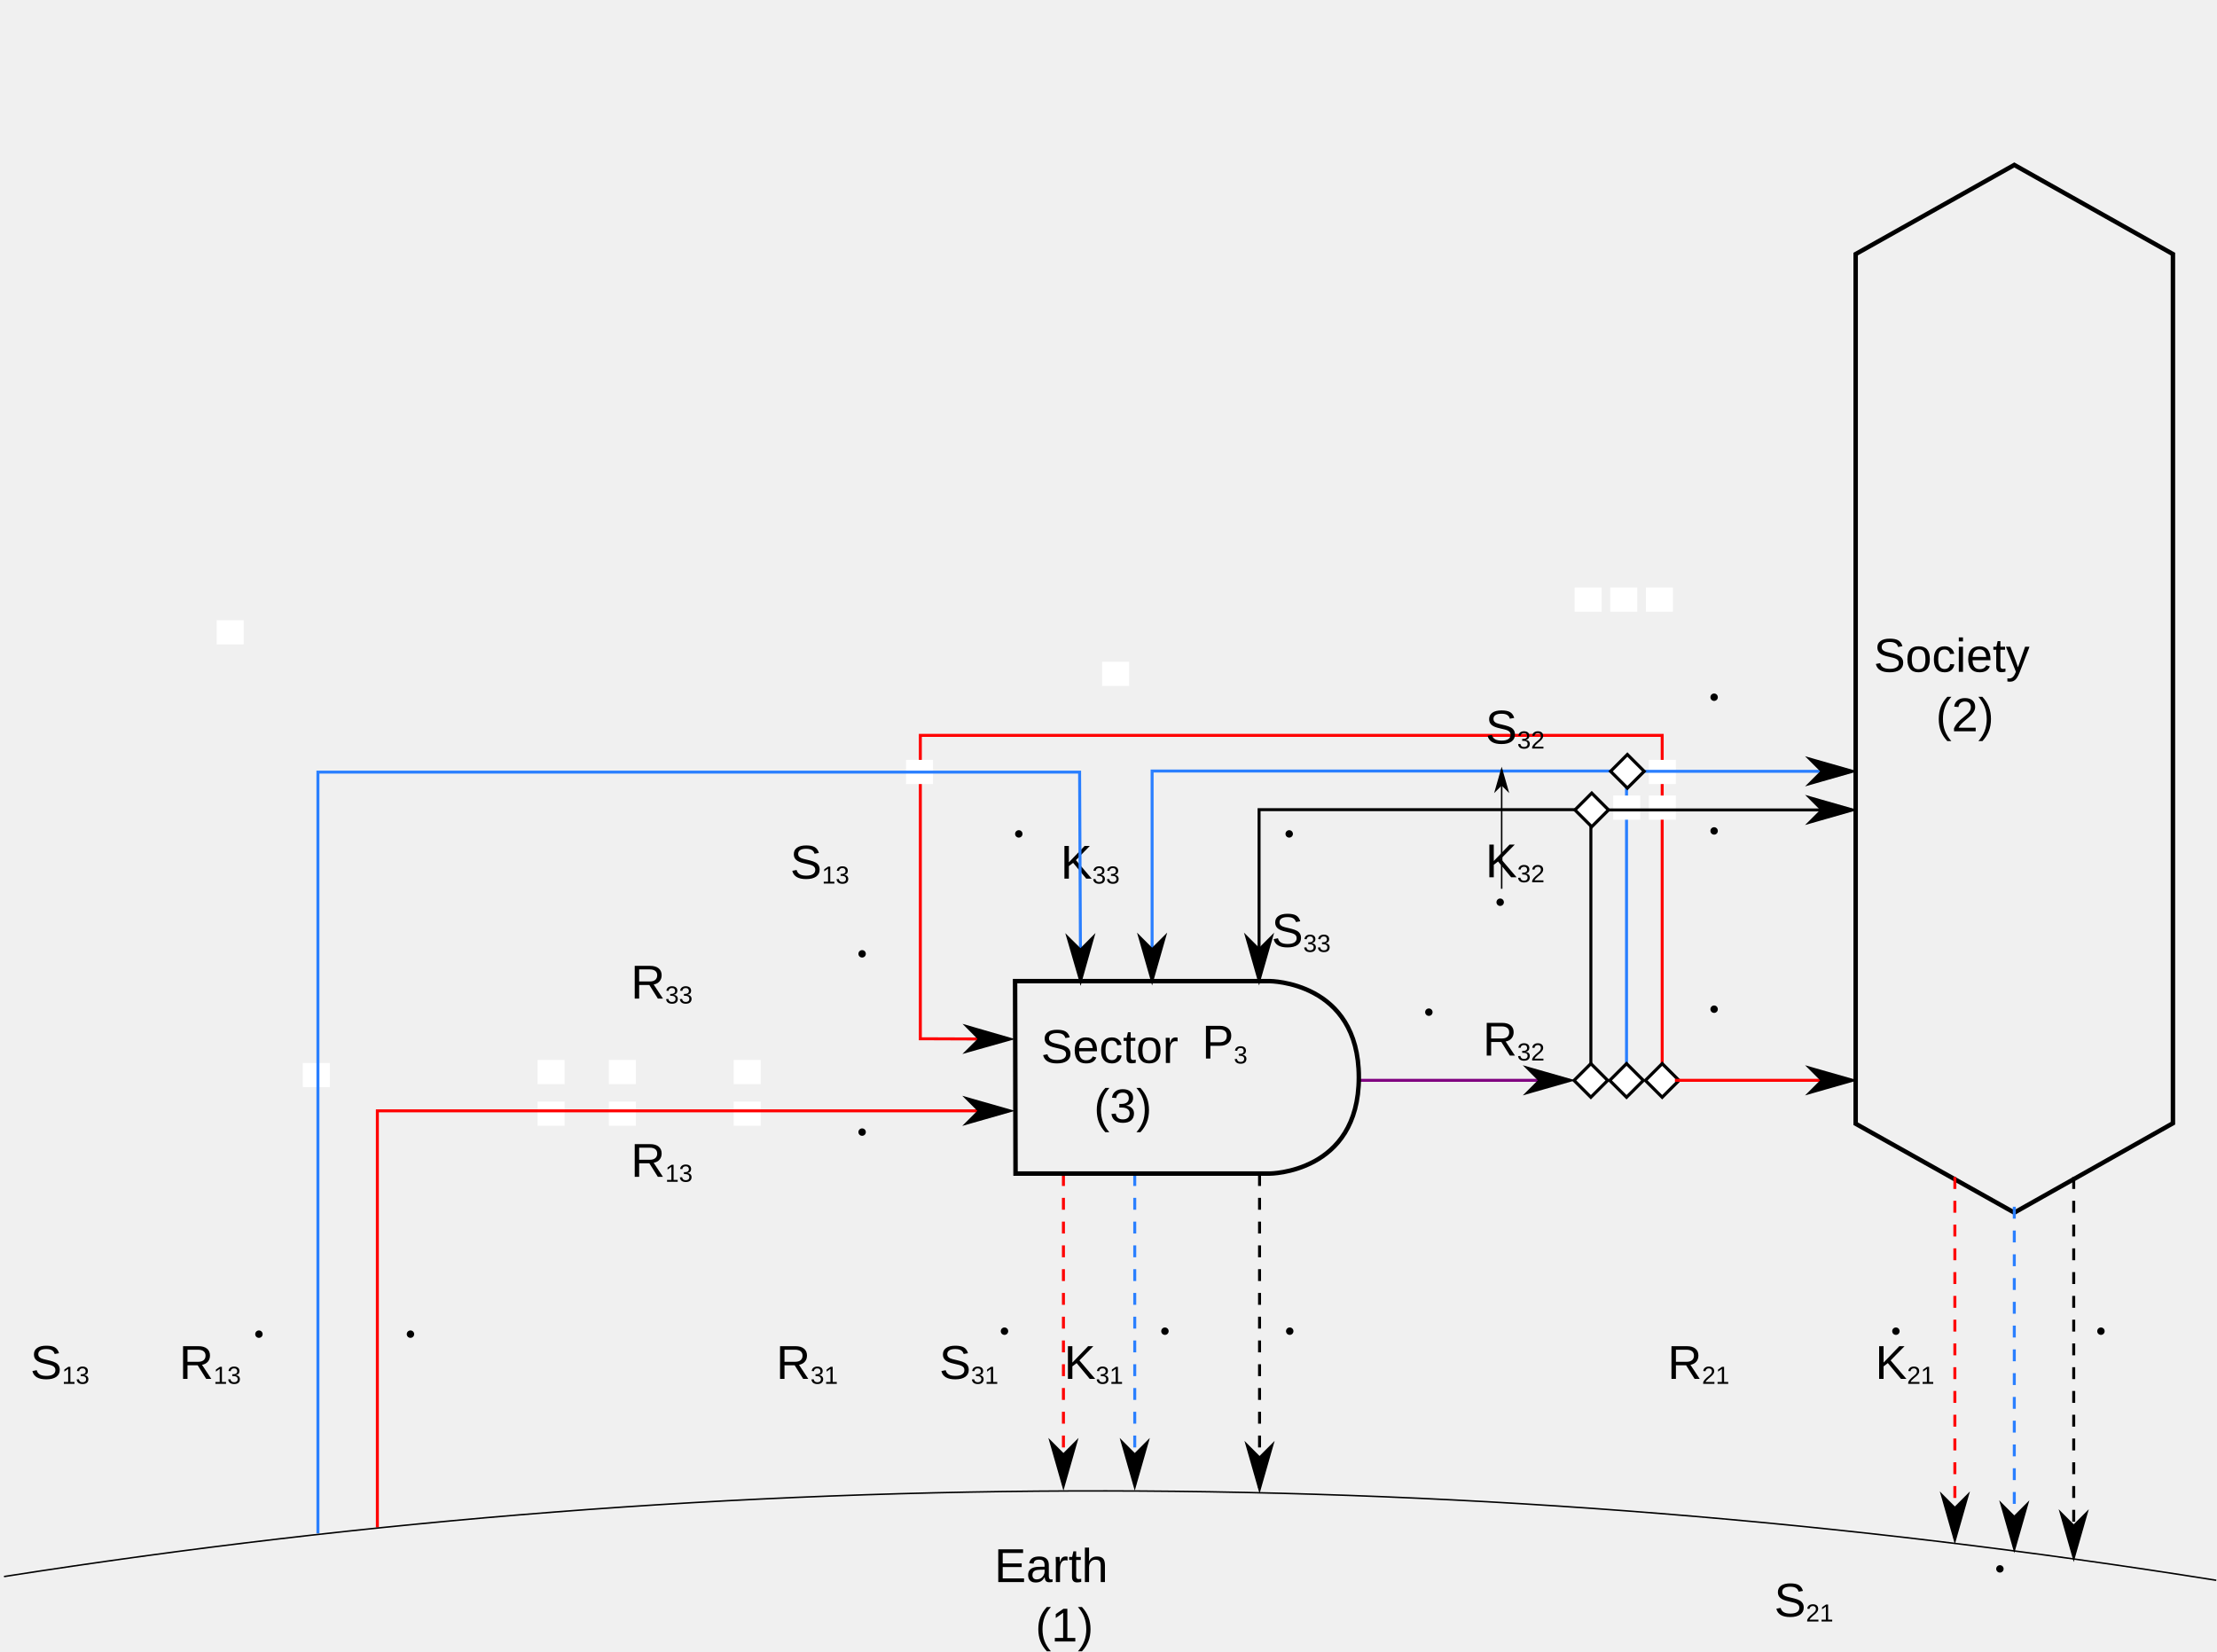
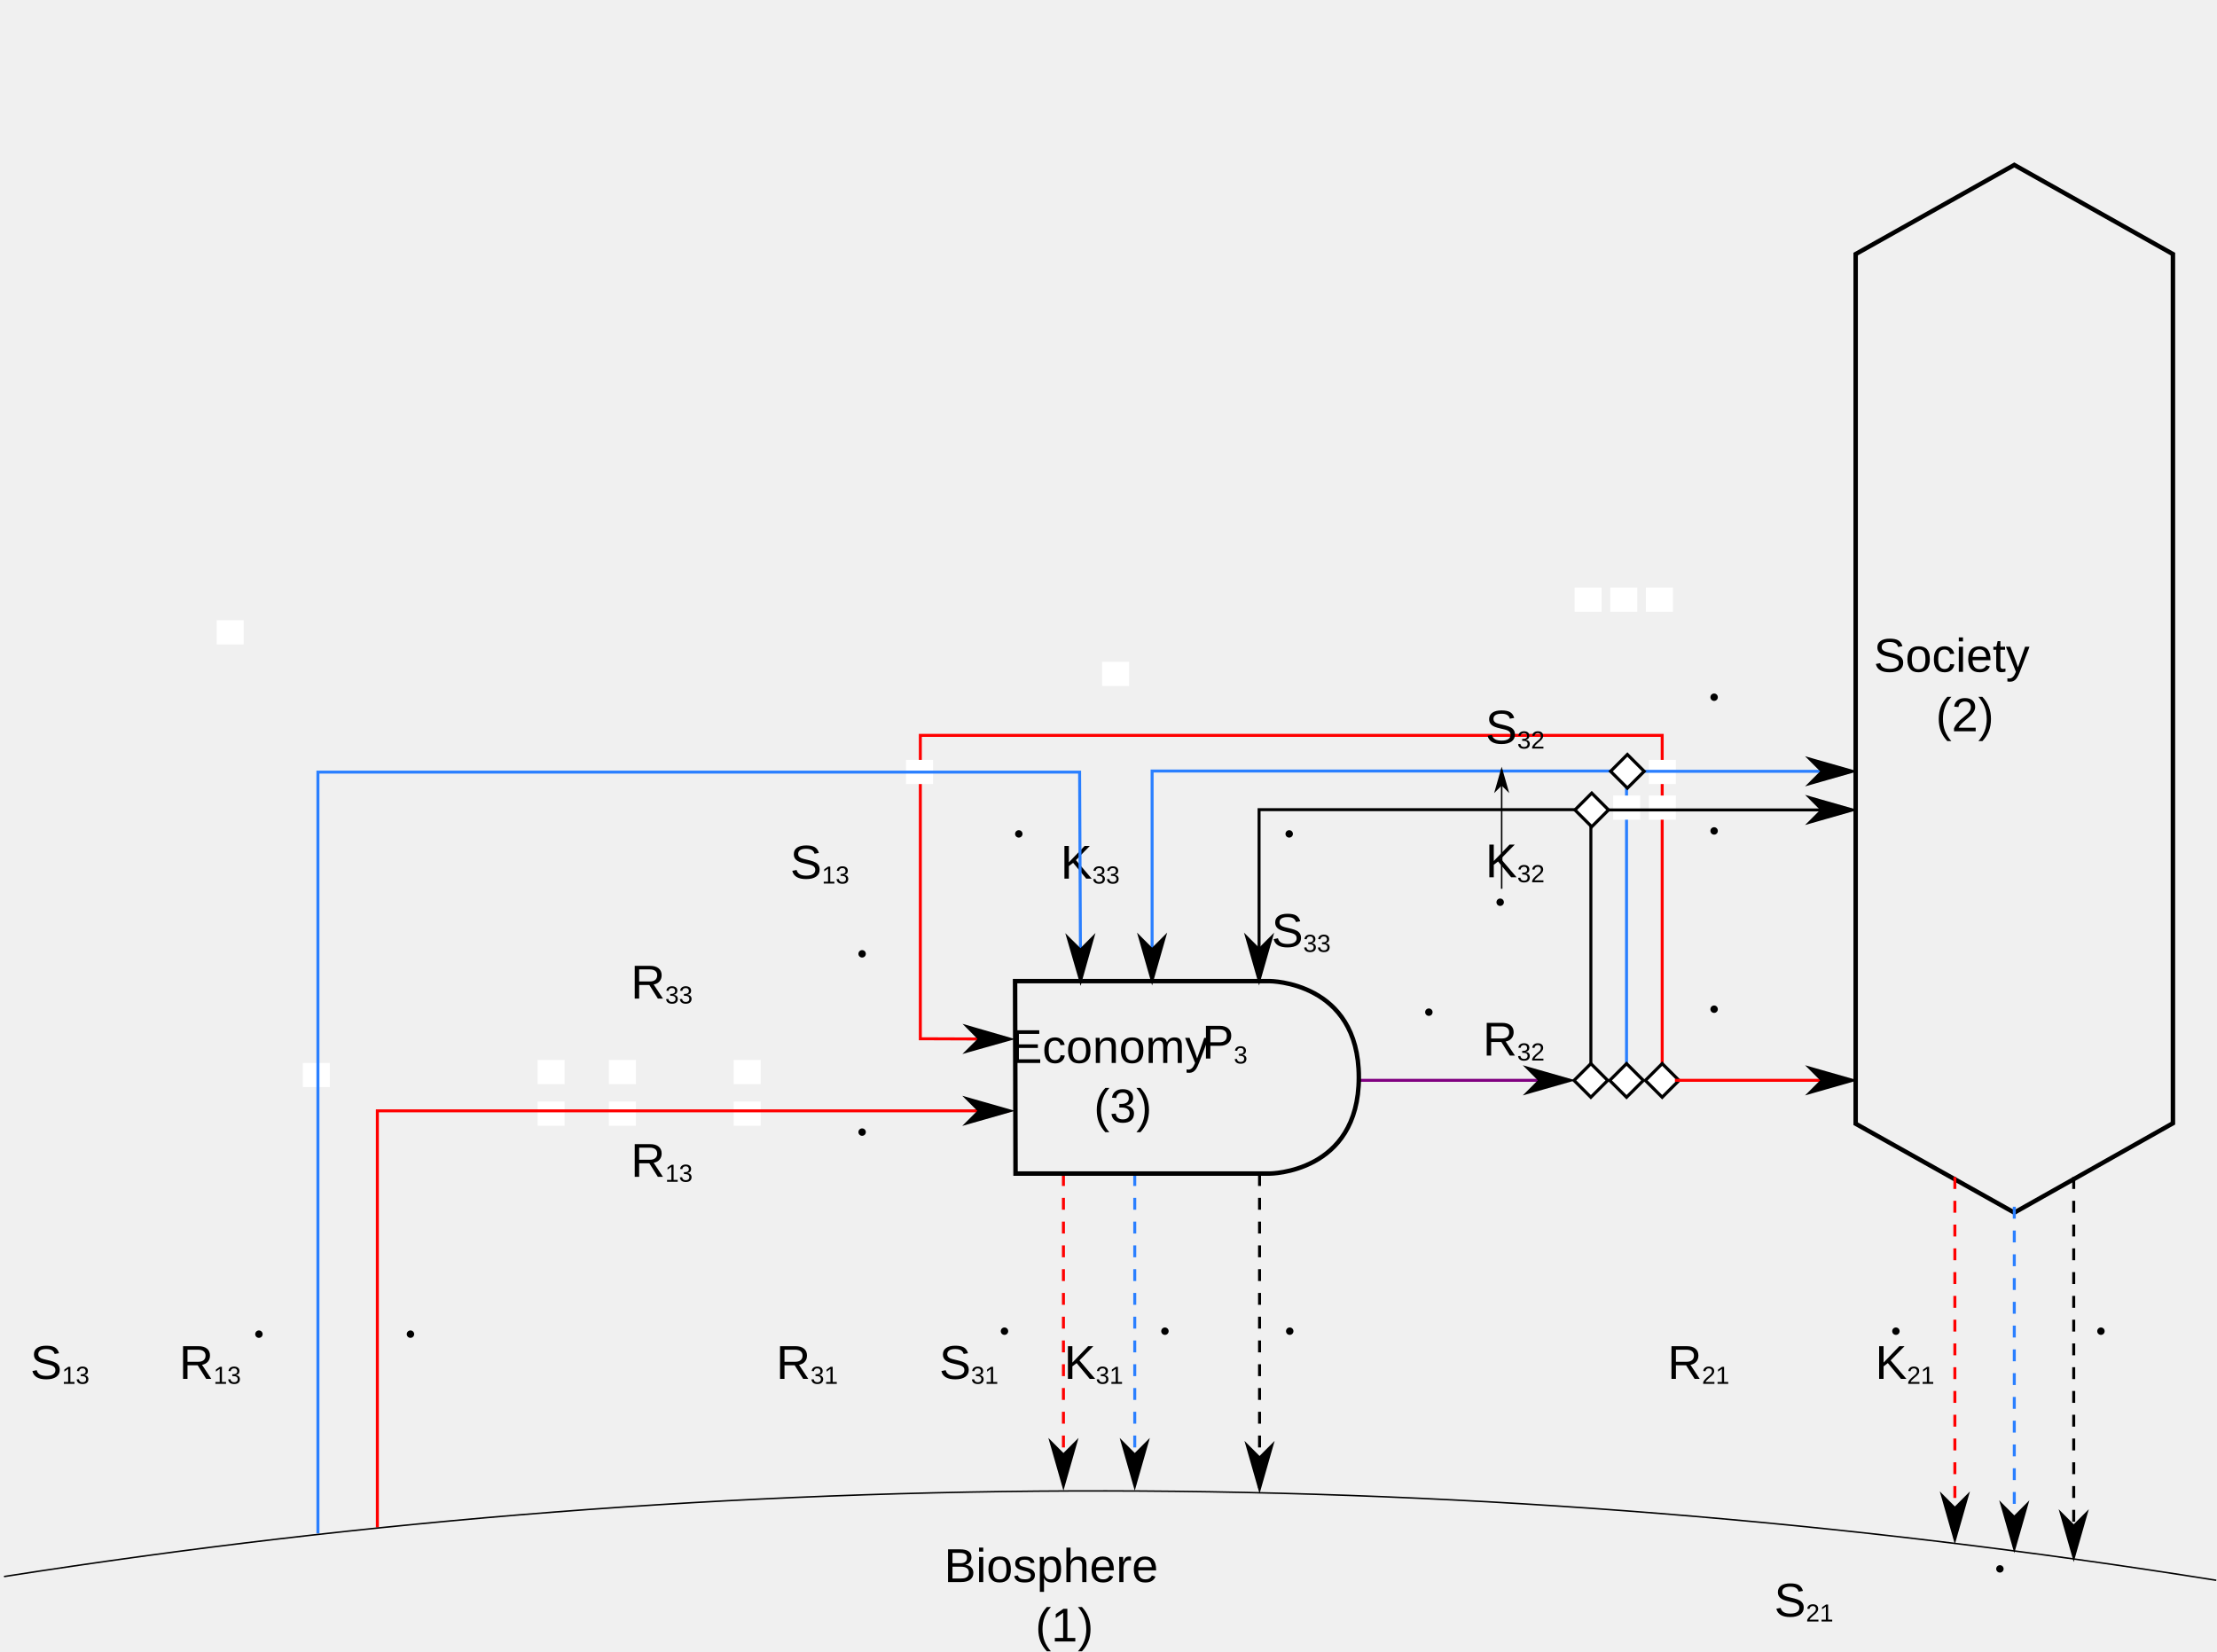
<svg xmlns="http://www.w3.org/2000/svg" version="1.1" width="1492.215" height="1111.64" id="svg2" xml:space="preserve">
  <defs id="defs6">
    <marker orient="auto" refY="0" refX="0" id="Arrow1Lstart" style="overflow:visible">
      <path id="path4143" d="M 0,0 5,-5 -12.5,0 5,5 0,0 z" style="fill-rule:evenodd;stroke:#000000;stroke-width:1pt;marker-start:none" transform="matrix(0.8,0,0,0.8,10,0)" />
    </marker>
    <marker orient="auto" refY="0" refX="0" id="Arrow1Lend" style="overflow:visible">
      <path id="path4132" d="M 0,0 5,-5 -12.5,0 5,5 0,0 z" style="fill-rule:evenodd;stroke:#000000;stroke-width:1pt;marker-start:none" transform="matrix(-0.8,0,0,-0.8,-10,0)" />
    </marker>
    <marker style="overflow:visible" id="InfiniteLineStart" refX="0" refY="0" orient="auto">
      <g id="g4065" transform="translate(-13,0)">
        <circle d="M 3.8,0 C 3.8,0.442 3.442,0.8 3,0.8 2.558,0.8 2.2,0.442 2.2,0 c 0,-0.442 0.358,-0.8 0.8,-0.8 0.442,0 0.8,0.358 0.8,0.8 z" id="circle4067" r="0.8" cy="0" cx="3" />
        <circle d="M 7.3,0 C 7.3,0.442 6.942,0.8 6.5,0.8 6.058,0.8 5.7,0.442 5.7,0 c 0,-0.442 0.358,-0.8 0.8,-0.8 0.442,0 0.8,0.358 0.8,0.8 z" id="circle4069" r="0.8" cy="0" cx="6.5" />
        <circle d="M 10.8,0 C 10.8,0.442 10.442,0.8 10,0.8 9.558,0.8 9.2,0.442 9.2,0 c 0,-0.442 0.358,-0.8 0.8,-0.8 0.442,0 0.8,0.358 0.8,0.8 z" id="circle4071" r="0.8" cy="0" cx="10" />
      </g>
    </marker>
    <marker orient="auto" refY="0" refX="0" id="InfiniteLineStart-3" style="overflow:visible">
      <g transform="translate(-13,0)" id="g4065-9">
        <circle cx="3" cy="0" r="0.8" id="circle4067-9" d="M 3.8,0 C 3.8,0.442 3.442,0.8 3,0.8 2.558,0.8 2.2,0.442 2.2,0 c 0,-0.442 0.358,-0.8 0.8,-0.8 0.442,0 0.8,0.358 0.8,0.8 z" />
        <circle cx="6.5" cy="0" r="0.8" id="circle4069-7" d="M 7.3,0 C 7.3,0.442 6.942,0.8 6.5,0.8 6.058,0.8 5.7,0.442 5.7,0 c 0,-0.442 0.358,-0.8 0.8,-0.8 0.442,0 0.8,0.358 0.8,0.8 z" />
        <circle cx="10" cy="0" r="0.8" id="circle4071-0" d="M 10.8,0 C 10.8,0.442 10.442,0.8 10,0.8 9.558,0.8 9.2,0.442 9.2,0 c 0,-0.442 0.358,-0.8 0.8,-0.8 0.442,0 0.8,0.358 0.8,0.8 z" />
      </g>
    </marker>
    <marker style="overflow:visible" id="Arrow1Lend-0" refX="0" refY="0" orient="auto">
      <path transform="matrix(-0.8,0,0,-0.8,-10,0)" style="fill-rule:evenodd;stroke:#000000;stroke-width:1pt;marker-start:none" d="M 0,0 5,-5 -12.5,0 5,5 0,0 z" id="path4132-2" />
    </marker>
    <marker style="overflow:visible" id="Arrow1Lstart-7" refX="0" refY="0" orient="auto">
      <path transform="matrix(0.8,0,0,0.8,10,0)" style="fill-rule:evenodd;stroke:#000000;stroke-width:1pt;marker-start:none" d="M 0,0 5,-5 -12.5,0 5,5 0,0 z" id="path4143-9" />
    </marker>
    <marker style="overflow:visible" id="EmptyDiamondL" refX="0" refY="0" orient="auto">
      <path transform="scale(0.8,0.8)" style="fill:#ffffff;fill-rule:evenodd;stroke:#000000;stroke-width:1pt;marker-start:none" d="M 0,-7.071 -7.071,0 0,7.071 7.071,0 0,-7.071 z" id="path4169" />
    </marker>
    <marker orient="auto" refY="0" refX="0" id="InfiniteLineStart-0" style="overflow:visible">
      <g transform="translate(-13,0)" id="g4065-5">
        <circle cx="3" cy="0" r="0.8" id="circle4067-6" d="M 3.8,0 C 3.8,0.442 3.442,0.8 3,0.8 2.558,0.8 2.2,0.442 2.2,0 c 0,-0.442 0.358,-0.8 0.8,-0.8 0.442,0 0.8,0.358 0.8,0.8 z" />
        <circle cx="6.5" cy="0" r="0.8" id="circle4069-78" d="M 7.3,0 C 7.3,0.442 6.942,0.8 6.5,0.8 6.058,0.8 5.7,0.442 5.7,0 c 0,-0.442 0.358,-0.8 0.8,-0.8 0.442,0 0.8,0.358 0.8,0.8 z" />
        <circle cx="10" cy="0" r="0.8" id="circle4071-06" d="M 10.8,0 C 10.8,0.442 10.442,0.8 10,0.8 9.558,0.8 9.2,0.442 9.2,0 c 0,-0.442 0.358,-0.8 0.8,-0.8 0.442,0 0.8,0.358 0.8,0.8 z" />
      </g>
    </marker>
    <marker style="overflow:visible" id="Arrow1Lend-7" refX="0" refY="0" orient="auto">
      <path transform="matrix(-0.8,0,0,-0.8,-10,0)" style="fill-rule:evenodd;stroke:#000000;stroke-width:1pt;marker-start:none" d="M 0,0 5,-5 -12.5,0 5,5 0,0 z" id="path4132-0" />
    </marker>
    <marker style="overflow:visible" id="Arrow1Lstart-0" refX="0" refY="0" orient="auto">
      <path transform="matrix(0.8,0,0,0.8,10,0)" style="fill-rule:evenodd;stroke:#000000;stroke-width:1pt;marker-start:none" d="M 0,0 5,-5 -12.5,0 5,5 0,0 z" id="path4143-5" />
    </marker>
  </defs>
  <g transform="matrix(1.25,0,0,-1.25,862.4153,701.1359)" id="g10">
    <g id="g12">
      <path id="path3114" d="m 205.095,-20.901 0,185.81 -399.462,0 0,-163.372 48,-0.172" style="fill:none;stroke:#ff0000;stroke-width:1.6;stroke-linecap:butt;stroke-linejoin:miter;stroke-opacity:1;marker-start:url(#EmptyDiamondL);marker-end:url(#Arrow1Lend)" />
      <path style="fill:none;stroke:#2a7fff;stroke-width:1.6;stroke-linecap:butt;stroke-linejoin:miter;stroke-opacity:1;marker-start:url(#EmptyDiamondL);marker-end:url(#Arrow1Lend)" d="m 185.895,-20.901 0,166.61 -255.462,0 0,-112.344" id="path3112" />
      <rect style="fill:#ffffff;fill-opacity:1;stroke:none" id="rect5371" width="14.543" height="13.012" x="-400.47" y="9.886" transform="scale(1,-1)" />
      <rect transform="scale(1,-1)" y="9.886" x="-362.07" height="13.012" width="14.543" id="rect5373" style="fill:#ffffff;fill-opacity:1;stroke:none" />
      <rect style="fill:#ffffff;fill-opacity:1;stroke:none" id="rect5375" width="14.543" height="13.012" x="-294.87" y="9.886" transform="scale(1,-1)" />
      <rect transform="scale(1,-1)" y="32.286" x="-400.47" height="13.012" width="14.543" id="rect5377" style="fill:#ffffff;fill-opacity:1;stroke:none" />
      <rect style="fill:#ffffff;fill-opacity:1;stroke:none" id="rect5379" width="14.543" height="13.012" x="-362.07" y="32.286" transform="scale(1,-1)" />
      <rect transform="scale(1,-1)" y="32.286" x="-294.87" height="13.012" width="14.543" id="rect5381" style="fill:#ffffff;fill-opacity:1;stroke:none" />
      <rect transform="scale(1,-1)" y="11.486" x="-526.87" height="13.012" width="14.543" id="rect5369" style="fill:#ffffff;fill-opacity:1;stroke:none" />
      <rect style="fill:#ffffff;fill-opacity:1;stroke:none" id="rect5367" width="14.543" height="13.012" x="-573.27" y="-226.914" transform="scale(1,-1)" />
      <path d="m 211.957,-20.841 95.394,0" id="path6395" style="fill:none;stroke:#ff0000;stroke-width:1.6;stroke-linecap:butt;stroke-linejoin:miter;stroke-miterlimit:4;stroke-opacity:1;stroke-dasharray:none;marker-end:url(#Arrow1Lend-7)" />
      <rect transform="scale(1,-1)" y="-132.514" x="178.73" height="13.012" width="14.543" id="rect4281" style="fill:#ffffff;fill-opacity:1;stroke:none" />
      <rect style="fill:#ffffff;fill-opacity:1;stroke:none" id="rect4279" width="14.543" height="13.012" x="197.93" y="-132.514" transform="scale(1,-1)" />
      <rect transform="scale(1,-1)" y="-151.714" x="197.93" height="13.012" width="14.543" id="rect4277" style="fill:#ffffff;fill-opacity:1;stroke:none" />
      <rect style="fill:#ffffff;fill-opacity:1;stroke:none" id="rect4275" width="18.179" height="16.265" x="544.414" y="226.759" transform="matrix(0.8,0,0,-0.8,-637.6017,333.1218)" />
      <text transform="scale(1,-1)" id="text4115" y="291.016" x="-91.893" style="font-size:25.6px;font-style:normal;font-variant:normal;font-weight:normal;font-stretch:normal;text-align:center;line-height:125%;letter-spacing:0px;word-spacing:0px;text-anchor:middle;fill:#000000;fill-opacity:1;stroke:none;font-family:Arial;-inkscape-font-specification:Arial" xml:space="preserve">
-         <tspan y="291.016" x="-91.893" id="tspan4117">Earth</tspan>
+         <tspan y="291.016" x="-91.893" id="tspan4117">Biosphere</tspan>
        <tspan y="323.016" x="-91.893" id="tspan4119">(1)</tspan>
      </text>
      <path id="path3349" d="m -146.475,-37.278 -340.262,0 0,-224.344" style="fill:none;stroke:#ff0000;stroke-width:1.6;stroke-linecap:butt;stroke-linejoin:miter;stroke-opacity:1;marker-start:url(#Arrow1Lstart);marker-end:none" />
      <text transform="scale(1,-1)" id="text4782" y="181.615" x="-446.362" style="font-size:25.6px;font-style:normal;font-variant:normal;font-weight:normal;font-stretch:normal;text-align:end;line-height:125%;letter-spacing:0px;word-spacing:0px;text-anchor:end;fill:#000000;fill-opacity:1;stroke:none;font-family:Arial;-inkscape-font-specification:Arial" xml:space="preserve">
        <tspan id="tspan3042" x="-446.362" y="181.615">R<tspan style="font-size:52%;baseline-shift:sub" id="tspan3044">13</tspan>
        </tspan>
      </text>
      <path transform="matrix(0.07404241,0,0,-0.1031305,-455.4258,-131.7017)" d="m -155.143,250.419 c 0,10.71 -12.093,19.393 -27.012,19.393 -14.918,0 -27.012,-8.682 -27.012,-19.393 0,-10.71 12.093,-19.393 27.012,-19.393 14.918,0 27.012,8.682 27.012,19.393 z" id="path4796" style="fill:#000000;fill-opacity:1;stroke:none" />
      <text xml:space="preserve" style="font-size:25.6px;font-style:normal;font-variant:normal;font-weight:normal;font-stretch:normal;text-align:end;line-height:125%;letter-spacing:0px;word-spacing:0px;text-anchor:end;fill:#000000;fill-opacity:1;stroke:none;font-family:Arial;-inkscape-font-specification:Arial" x="-203.162" y="72.815" id="text4806" transform="scale(1,-1)">
        <tspan id="tspan4808" x="-203.162" y="72.815">R<tspan style="font-size:52%;baseline-shift:sub" id="tspan4810">13</tspan>
        </tspan>
      </text>
      <path style="fill:#000000;fill-opacity:1;stroke:none" id="path4812" d="m -155.143,250.419 c 0,10.71 -12.093,19.393 -27.012,19.393 -14.918,0 -27.012,-8.682 -27.012,-19.393 0,-10.71 12.093,-19.393 27.012,-19.393 14.918,0 27.012,8.682 27.012,19.393 z" transform="matrix(0.07404241,0,0,-0.1031305,-212.2258,-22.90169)" />
      <text xml:space="preserve" style="font-size:25.6px;font-style:normal;font-variant:normal;font-weight:normal;font-stretch:normal;text-align:center;line-height:125%;letter-spacing:0px;word-spacing:0px;text-anchor:middle;fill:#000000;fill-opacity:1;stroke:none;font-family:Arial;-inkscape-font-specification:Arial" x="392.962" y="-199.124" id="text3119" transform="scale(1,-1)">
        <tspan id="tspan3123" x="392.962" y="-199.124">Society</tspan>
        <tspan id="tspan3125" x="392.962" y="-167.124">(2)</tspan>
      </text>
      <path d="m 309.271,-44.212 0,468.3 85.42,48 85.417,-48 0,-468.047 -85.417,-48.125 z" id="path4124" style="fill:none;stroke:#000000;stroke-width:2.4;stroke-linecap:butt;stroke-linejoin:miter;stroke-miterlimit:4;stroke-opacity:1;stroke-dasharray:none" />
      <path d="m 394.689,-88.931 0,-183.394" id="path4841" style="fill:none;stroke:#2a7fff;stroke-width:1.6;stroke-linecap:butt;stroke-linejoin:miter;stroke-miterlimit:4;stroke-opacity:1;stroke-dasharray:6.4, 6.4;stroke-dashoffset:0;marker-end:url(#Arrow1Lend)" />
      <text transform="scale(1,-1)" id="text4843" y="309.615" x="411.094" style="font-size:25.6px;font-style:normal;font-variant:normal;font-weight:normal;font-stretch:normal;text-align:end;line-height:125%;letter-spacing:0px;word-spacing:0px;text-anchor:end;fill:#000000;fill-opacity:1;stroke:none;font-family:Arial;-inkscape-font-specification:Arial" xml:space="preserve">
        <tspan y="309.615" x="411.094" id="tspan4845">S<tspan id="tspan4847" style="font-size:52%;baseline-shift:sub">21</tspan>
        </tspan>
      </text>
      <path transform="matrix(0.07404241,0,0,-0.1031305,400.4304,-258.1017)" d="m -155.143,250.419 c 0,10.71 -12.093,19.393 -27.012,19.393 -14.918,0 -27.012,-8.682 -27.012,-19.393 0,-10.71 12.093,-19.393 27.012,-19.393 14.918,0 27.012,8.682 27.012,19.393 z" id="path4849" style="fill:#000000;fill-opacity:1;stroke:none" />
      <path style="fill:none;stroke:#2a7fff;stroke-width:1.6;stroke-linecap:butt;stroke-linejoin:miter;stroke-miterlimit:4;stroke-opacity:1;stroke-dasharray:6.4, 6.4;stroke-dashoffset:0;marker-end:url(#Arrow1Lend)" id="path3164" d="m -78.911,-71.331 0,-167.394" />
      <text xml:space="preserve" style="font-size:25.6px;font-style:normal;font-variant:normal;font-weight:normal;font-stretch:normal;text-align:end;line-height:125%;letter-spacing:0px;word-spacing:0px;text-anchor:end;fill:#000000;fill-opacity:1;stroke:none;font-family:Arial;-inkscape-font-specification:Arial" x="-38.506" y="181.615" id="text3166" transform="scale(1,-1)">
        <tspan id="tspan3168" x="-38.506" y="181.615">S<tspan style="font-size:52%;baseline-shift:sub" id="tspan3170">31</tspan>
        </tspan>
      </text>
      <path style="fill:#000000;fill-opacity:1;stroke:none" id="path3172" d="m -155.143,250.419 c 0,10.71 -12.093,19.393 -27.012,19.393 -14.918,0 -27.012,-8.682 -27.012,-19.393 0,-10.71 12.093,-19.393 27.012,-19.393 14.918,0 27.012,8.682 27.012,19.393 z" transform="matrix(0.07404241,0,0,-0.1031305,-49.16961,-130.1017)" />
      <path d="m -117.311,-71.331 0,-167.394" id="path3124" style="fill:none;stroke:#ff0000;stroke-width:1.6;stroke-linecap:butt;stroke-linejoin:miter;stroke-miterlimit:4;stroke-opacity:1;stroke-dasharray:6.4, 6.4;stroke-dashoffset:0;marker-end:url(#Arrow1Lend)" />
      <text transform="scale(1,-1)" id="text3126" y="181.615" x="-124.906" style="font-size:25.6px;font-style:normal;font-variant:normal;font-weight:normal;font-stretch:normal;text-align:end;line-height:125%;letter-spacing:0px;word-spacing:0px;text-anchor:end;fill:#000000;fill-opacity:1;stroke:none;font-family:Arial;-inkscape-font-specification:Arial" xml:space="preserve">
        <tspan y="181.615" x="-124.906" id="tspan3128">R<tspan id="tspan3130" style="font-size:52%;baseline-shift:sub">31</tspan>
        </tspan>
      </text>
      <path transform="matrix(0.07404241,0,0,-0.1031305,-135.5696,-130.1017)" d="m -155.143,250.419 c 0,10.71 -12.093,19.393 -27.012,19.393 -14.918,0 -27.012,-8.682 -27.012,-19.393 0,-10.71 12.093,-19.393 27.012,-19.393 14.918,0 27.012,8.682 27.012,19.393 z" id="path3133" style="fill:#000000;fill-opacity:1;stroke:none" />
      <path d="m -11.711,-71.331 0,-168.994" id="path3135" style="fill:none;stroke:#000000;stroke-width:1.6;stroke-linecap:butt;stroke-linejoin:miter;stroke-miterlimit:4;stroke-opacity:1;stroke-dasharray:6.4, 6.4;stroke-dashoffset:0;marker-end:url(#Arrow1Lend)" />
      <text transform="scale(1,-1)" id="text3137" y="181.615" x="28.694" style="font-size:25.6px;font-style:normal;font-variant:normal;font-weight:normal;font-stretch:normal;text-align:end;line-height:125%;letter-spacing:0px;word-spacing:0px;text-anchor:end;fill:#000000;fill-opacity:1;stroke:none;font-family:Arial;-inkscape-font-specification:Arial" xml:space="preserve">
        <tspan y="181.615" x="28.694" id="tspan3139">K<tspan id="tspan3141" style="font-size:52%;baseline-shift:sub">31</tspan>
        </tspan>
      </text>
      <path transform="matrix(0.07404241,0,0,-0.1031305,18.03039,-130.1017)" d="m -155.143,250.419 c 0,10.71 -12.093,19.393 -27.012,19.393 -14.918,0 -27.012,-8.682 -27.012,-19.393 0,-10.71 12.093,-19.393 27.012,-19.393 14.918,0 27.012,8.682 27.012,19.393 z" id="path3143" style="fill:#000000;fill-opacity:1;stroke:none" />
      <path style="fill:none;stroke:#ff0000;stroke-width:1.6;stroke-linecap:butt;stroke-linejoin:miter;stroke-miterlimit:4;stroke-opacity:1;stroke-dasharray:6.4, 6.4;stroke-dashoffset:0;marker-end:url(#Arrow1Lend)" id="path4255" d="m 362.689,-72.931 0,-194.594" />
      <text xml:space="preserve" style="font-size:25.6px;font-style:normal;font-variant:normal;font-weight:normal;font-stretch:normal;text-align:end;line-height:125%;letter-spacing:0px;word-spacing:0px;text-anchor:end;fill:#000000;fill-opacity:1;stroke:none;font-family:Arial;-inkscape-font-specification:Arial" x="355.094" y="181.615" id="text4257" transform="scale(1,-1)">
        <tspan id="tspan4259" x="355.094" y="181.615">R<tspan style="font-size:52%;baseline-shift:sub" id="tspan4261">21</tspan>
        </tspan>
      </text>
      <path style="fill:#000000;fill-opacity:1;stroke:none" id="path4263" d="m -155.143,250.419 c 0,10.71 -12.093,19.393 -27.012,19.393 -14.918,0 -27.012,-8.682 -27.012,-19.393 0,-10.71 12.093,-19.393 27.012,-19.393 14.918,0 27.012,8.682 27.012,19.393 z" transform="matrix(0.07404241,0,0,-0.1031305,344.4304,-130.1017)" />
      <path d="m 426.689,-72.931 0,-204.194" id="path4265" style="fill:none;stroke:#000000;stroke-width:1.6;stroke-linecap:butt;stroke-linejoin:miter;stroke-miterlimit:4;stroke-opacity:1;stroke-dasharray:6.4, 6.4;stroke-dashoffset:0;marker-end:url(#Arrow1Lend)" />
      <text transform="scale(1,-1)" id="text4267" y="181.615" x="465.494" style="font-size:25.6px;font-style:normal;font-variant:normal;font-weight:normal;font-stretch:normal;text-align:end;line-height:125%;letter-spacing:0px;word-spacing:0px;text-anchor:end;fill:#000000;fill-opacity:1;stroke:none;font-family:Arial;-inkscape-font-specification:Arial" xml:space="preserve">
        <tspan y="181.615" x="465.494" id="tspan4269">K<tspan id="tspan4271" style="font-size:52%;baseline-shift:sub">21</tspan>
        </tspan>
      </text>
      <path transform="matrix(0.07404241,0,0,-0.1031305,454.8304,-130.1017)" d="m -155.143,250.419 c 0,10.71 -12.093,19.393 -27.012,19.393 -14.918,0 -27.012,-8.682 -27.012,-19.393 0,-10.71 12.093,-19.393 27.012,-19.393 14.918,0 27.012,8.682 27.012,19.393 z" id="path4273" style="fill:#000000;fill-opacity:1;stroke:none" />
      <text xml:space="preserve" style="font-size:40px;font-style:normal;font-weight:normal;line-height:125%;letter-spacing:0px;word-spacing:0px;fill:#000000;fill-opacity:1;stroke:none;font-family:Sans" x="1491.808" y="664.912" id="text3105" transform="matrix(0.8,0,0,-0.8,-637.6017,333.1218)">
        <tspan id="tspan3107" x="1491.808" y="664.912" />
      </text>
      <g id="g10-3" transform="translate(1225.022,-64.78471)">
        <g id="g12-9">
          <text transform="matrix(0.8,0,0,-0.8,-637.6017,333.1218)" id="text3105-3" y="664.912" x="1491.808" style="font-size:40px;font-style:normal;font-weight:normal;line-height:125%;letter-spacing:0px;word-spacing:0px;fill:#000000;fill-opacity:1;stroke:none;font-family:Sans" xml:space="preserve">
            <tspan y="664.912" x="1491.808" id="tspan3107-8" />
          </text>
        </g>
      </g>
      <path style="fill:none;stroke:#800080;stroke-width:1.6;stroke-linecap:butt;stroke-linejoin:miter;stroke-miterlimit:4;stroke-opacity:1;stroke-dasharray:none;marker-end:url(#Arrow1Lend-7)" id="path24" d="m 40.757,-20.841 114.594,0" />
      <g id="g5963" transform="translate(-21.79792,11.2)">
        <path d="m -121.554,21.379 137.1,0 c 0,0 48,-0.209 48,-51.82 -2.6e-4,-51.611 -48,-51.817 -48,-51.817 l -136.847,0 z" id="path14" style="fill:none;stroke:#000000;stroke-width:2.4;stroke-linecap:butt;stroke-linejoin:miter;stroke-miterlimit:4;stroke-opacity:1;stroke-dasharray:none" />
        <text xml:space="preserve" style="font-size:25.6px;font-style:normal;font-variant:normal;font-weight:normal;font-stretch:normal;text-align:center;line-height:125%;letter-spacing:0px;word-spacing:0px;text-anchor:middle;fill:#000000;fill-opacity:1;stroke:none;font-family:Arial;-inkscape-font-specification:Arial" x="-31.504" y="22.689" id="text3085" transform="scale(1,-1)">
-           <tspan id="tspan3089" x="-31.504" y="22.689">Sector</tspan>
+           <tspan id="tspan3089" x="-31.504" y="22.689">Economy</tspan>
          <tspan x="-31.504" y="54.689" id="tspan3115">(3)</tspan>
        </text>
      </g>
      <path id="path4774" d="m 166.695,-20.901 0,145.81 -178.662,0 0,-91.544" style="fill:none;stroke:#000000;stroke-width:1.6;stroke-linecap:butt;stroke-linejoin:miter;stroke-opacity:1;marker-start:url(#EmptyDiamondL);marker-end:url(#Arrow1Lend)" />
      <text transform="scale(1,-1)" id="text4981" y="9.113" x="95.607" style="font-size:25.6px;font-style:normal;font-variant:normal;font-weight:normal;font-stretch:normal;text-align:end;line-height:125%;letter-spacing:0px;word-spacing:0px;text-anchor:end;fill:#000000;fill-opacity:1;stroke:none;font-family:Arial;-inkscape-font-specification:Arial" xml:space="preserve">
        <tspan y="9.113" x="95.607" id="tspan4983">P<tspan id="tspan4985" style="font-size:52%;baseline-shift:sub">3</tspan>
        </tspan>
      </text>
      <text transform="scale(1,-1)" id="text5029" y="-50.972" x="140.407" style="font-size:25.6px;font-style:normal;font-variant:normal;font-weight:normal;font-stretch:normal;text-align:end;line-height:125%;letter-spacing:0px;word-spacing:0px;text-anchor:end;fill:#000000;fill-opacity:1;stroke:none;font-family:Arial;-inkscape-font-specification:Arial" xml:space="preserve">
        <tspan y="-50.972" x="140.407" id="tspan5031">S<tspan id="tspan5033" style="font-size:52%;baseline-shift:sub">33</tspan>
        </tspan>
      </text>
      <path transform="matrix(0.07404241,0,0,-0.1031305,131.3436,100.8853)" d="m -155.143,250.419 c 0,10.71 -12.093,19.393 -27.012,19.393 -14.918,0 -27.012,-8.682 -27.012,-19.393 0,-10.71 12.093,-19.393 27.012,-19.393 14.918,0 27.012,8.682 27.012,19.393 z" id="path3105" style="fill:#000000;fill-opacity:1;stroke:none" />
      <path transform="matrix(0.07404241,0,0,-0.1031305,92.9436,41.6853)" d="m -155.143,250.419 c 0,10.71 -12.093,19.393 -27.012,19.393 -14.918,0 -27.012,-8.682 -27.012,-19.393 0,-10.71 12.093,-19.393 27.012,-19.393 14.918,0 27.012,8.682 27.012,19.393 z" id="path3125" style="fill:#000000;fill-opacity:1;stroke:none" />
      <text xml:space="preserve" style="font-size:25.6px;font-style:normal;font-variant:normal;font-weight:normal;font-stretch:normal;text-align:end;line-height:125%;letter-spacing:0px;word-spacing:0px;text-anchor:end;fill:#000000;fill-opacity:1;stroke:none;font-family:Arial;-inkscape-font-specification:Arial" x="255.607" y="-160.487" id="text6397" transform="scale(1,-1)">
        <tspan id="tspan6399" x="255.607" y="-160.487">S<tspan style="font-size:52%;baseline-shift:sub" id="tspan6401">32</tspan>
        </tspan>
      </text>
      <path style="fill:#000000;fill-opacity:1;stroke:none" id="path6403" d="m -155.143,250.419 c 0,10.71 -12.093,19.393 -27.012,19.393 -14.918,0 -27.012,-8.682 -27.012,-19.393 0,-10.71 12.093,-19.393 27.012,-19.393 14.918,0 27.012,8.682 27.012,19.393 z" transform="matrix(0.07404241,0,0,-0.1031305,246.5436,211.2853)" />
      <text xml:space="preserve" style="font-size:25.6px;font-style:normal;font-variant:normal;font-weight:normal;font-stretch:normal;text-align:end;line-height:125%;letter-spacing:0px;word-spacing:0px;text-anchor:end;fill:#000000;fill-opacity:1;stroke:none;font-family:Arial;-inkscape-font-specification:Arial" x="26.807" y="-87.772" id="text3116" transform="scale(1,-1)">
        <tspan id="tspan3118" x="26.807" y="-87.772">K<tspan style="font-size:52%;baseline-shift:sub" id="tspan3120">33</tspan>
        </tspan>
      </text>
      <path style="fill:#000000;fill-opacity:1;stroke:none" id="path3122" d="m -155.143,250.419 c 0,10.71 -12.093,19.393 -27.012,19.393 -14.918,0 -27.012,-8.682 -27.012,-19.393 0,-10.71 12.093,-19.393 27.012,-19.393 14.918,0 27.012,8.682 27.012,19.393 z" transform="matrix(0.07404241,0,0,-0.1031305,17.74359,137.6853)" />
      <path style="fill:none;stroke:#000000;stroke-width:1.6;stroke-linecap:butt;stroke-linejoin:miter;stroke-miterlimit:4;stroke-opacity:1;stroke-dasharray:none;marker-start:url(#EmptyDiamondL);marker-end:url(#Arrow1Lend-7)" id="path3145" d="m 167.157,124.759 140.194,0" />
      <path d="m 186.357,145.559 120.994,0" id="path4211" style="fill:none;stroke:#2a7fff;stroke-width:1.6;stroke-linecap:butt;stroke-linejoin:miter;stroke-miterlimit:4;stroke-opacity:1;stroke-dasharray:none;marker-start:url(#EmptyDiamondL);marker-end:url(#Arrow1Lend-7)" />
      <path style="fill:none;stroke:#2a7fff;stroke-width:1.6;stroke-linecap:butt;stroke-linejoin:miter;stroke-opacity:1;marker-start:url(#Arrow1Lstart);marker-end:none" d="m -108.075,33.122 -0.531,112 -410.131,0 0,-409.944" id="path4213" />
      <text transform="scale(1,-1)" id="text4215" y="-88.487" x="255.607" style="font-size:25.6px;font-style:normal;font-variant:normal;font-weight:normal;font-stretch:normal;text-align:end;line-height:125%;letter-spacing:0px;word-spacing:0px;text-anchor:end;fill:#000000;fill-opacity:1;stroke:none;font-family:Arial;-inkscape-font-specification:Arial" xml:space="preserve">
        <tspan y="-88.487" x="255.607" id="tspan4217">K<tspan id="tspan4219" style="font-size:52%;baseline-shift:sub">32</tspan>
        </tspan>
      </text>
      <path transform="matrix(0.07404241,0,0,-0.1031305,246.5436,139.2853)" d="m -155.143,250.419 c 0,10.71 -12.093,19.393 -27.012,19.393 -14.918,0 -27.012,-8.682 -27.012,-19.393 0,-10.71 12.093,-19.393 27.012,-19.393 14.918,0 27.012,8.682 27.012,19.393 z" id="path4221" style="fill:#000000;fill-opacity:1;stroke:none" />
      <text xml:space="preserve" style="font-size:25.6px;font-style:normal;font-variant:normal;font-weight:normal;font-stretch:normal;text-align:end;line-height:125%;letter-spacing:0px;word-spacing:0px;text-anchor:end;fill:#000000;fill-opacity:1;stroke:none;font-family:Arial;-inkscape-font-specification:Arial" x="255.607" y="7.513" id="text4223" transform="scale(1,-1)">
        <tspan id="tspan4225" x="255.607" y="7.513">R<tspan style="font-size:52%;baseline-shift:sub" id="tspan4227">32</tspan>
        </tspan>
      </text>
      <path style="fill:#000000;fill-opacity:1;stroke:none" id="path4229" d="m -155.143,250.419 c 0,10.71 -12.093,19.393 -27.012,19.393 -14.918,0 -27.012,-8.682 -27.012,-19.393 0,-10.71 12.093,-19.393 27.012,-19.393 14.918,0 27.012,8.682 27.012,19.393 z" transform="matrix(0.07404241,0,0,-0.1031305,246.5436,43.2853)" />
      <text xml:space="preserve" style="font-size:25.6px;font-style:normal;font-variant:normal;font-weight:normal;font-stretch:normal;text-align:end;line-height:125%;letter-spacing:0px;word-spacing:0px;text-anchor:end;fill:#000000;fill-opacity:1;stroke:none;font-family:Arial;-inkscape-font-specification:Arial" x="-118.793" y="-87.772" id="text4231" transform="scale(1,-1)">
        <tspan id="tspan4233" x="-118.793" y="-87.772">S<tspan style="font-size:52%;baseline-shift:sub" id="tspan4235">13</tspan>
        </tspan>
      </text>
      <path style="fill:#000000;fill-opacity:1;stroke:none" id="path4237" d="m -155.143,250.419 c 0,10.71 -12.093,19.393 -27.012,19.393 -14.918,0 -27.012,-8.682 -27.012,-19.393 0,-10.71 12.093,-19.393 27.012,-19.393 14.918,0 27.012,8.682 27.012,19.393 z" transform="matrix(0.07404241,0,0,-0.1031305,-127.8564,137.6853)" />
      <text transform="scale(1,-1)" id="text4239" y="-23.185" x="-203.162" style="font-size:25.6px;font-style:normal;font-variant:normal;font-weight:normal;font-stretch:normal;text-align:end;line-height:125%;letter-spacing:0px;word-spacing:0px;text-anchor:end;fill:#000000;fill-opacity:1;stroke:none;font-family:Arial;-inkscape-font-specification:Arial" xml:space="preserve">
        <tspan y="-23.185" x="-203.162" id="tspan4241">R<tspan id="tspan4243" style="font-size:52%;baseline-shift:sub">33</tspan>
        </tspan>
      </text>
      <path transform="matrix(0.07404241,0,0,-0.1031305,-212.2258,73.09831)" d="m -155.143,250.419 c 0,10.71 -12.093,19.393 -27.012,19.393 -14.918,0 -27.012,-8.682 -27.012,-19.393 0,-10.71 12.093,-19.393 27.012,-19.393 14.918,0 27.012,8.682 27.012,19.393 z" id="path4245" style="fill:#000000;fill-opacity:1;stroke:none" />
      <text xml:space="preserve" style="font-size:25.6px;font-style:normal;font-variant:normal;font-weight:normal;font-stretch:normal;text-align:end;line-height:125%;letter-spacing:0px;word-spacing:0px;text-anchor:end;fill:#000000;fill-opacity:1;stroke:none;font-family:Arial;-inkscape-font-specification:Arial" x="-527.962" y="181.615" id="text4247" transform="scale(1,-1)">
        <tspan y="181.615" x="-527.962" id="tspan4249">S<tspan id="tspan4251" style="font-size:52%;baseline-shift:sub">13</tspan>
        </tspan>
      </text>
      <path style="fill:#000000;fill-opacity:1;stroke:none" id="path4253" d="m -155.143,250.419 c 0,10.71 -12.093,19.393 -27.012,19.393 -14.918,0 -27.012,-8.682 -27.012,-19.393 0,-10.71 12.093,-19.393 27.012,-19.393 14.918,0 27.012,8.682 27.012,19.393 z" transform="matrix(0.07404241,0,0,-0.1031305,-537.0258,-131.7017)" />
      <rect transform="scale(1,-1)" y="-244.514" x="177.13" height="13.012" width="14.543" id="rect5399" style="fill:#ffffff;fill-opacity:1;stroke:none" />
      <rect style="fill:#ffffff;fill-opacity:1;stroke:none" id="rect5401" width="14.543" height="13.012" x="196.33" y="-244.514" transform="scale(1,-1)" />
      <rect style="fill:#ffffff;fill-opacity:1;stroke:none" id="rect5403" width="14.543" height="13.012" x="157.93" y="-244.514" transform="scale(1,-1)" />
      <rect transform="scale(1,-1)" y="-204.514" x="-96.47" height="13.012" width="14.543" id="rect5411" style="fill:#ffffff;fill-opacity:1;stroke:none" />
      <path id="path6114" d="m 118.664,82.307 0,64.174" style="fill:none;stroke:#000000;stroke-width:0.8px;stroke-linecap:butt;stroke-linejoin:miter;stroke-opacity:1;marker-end:url(#Arrow1Lend-7)" />
      <path style="fill:none;stroke:#000000;stroke-width:0.8px;stroke-linecap:butt;stroke-linejoin:miter;stroke-opacity:1" d="m -687.781,-288.069 c 394.415,61.799 791.458,61.868 1191.221,-2.005" id="path3256" />
    </g>
  </g>
</svg>
